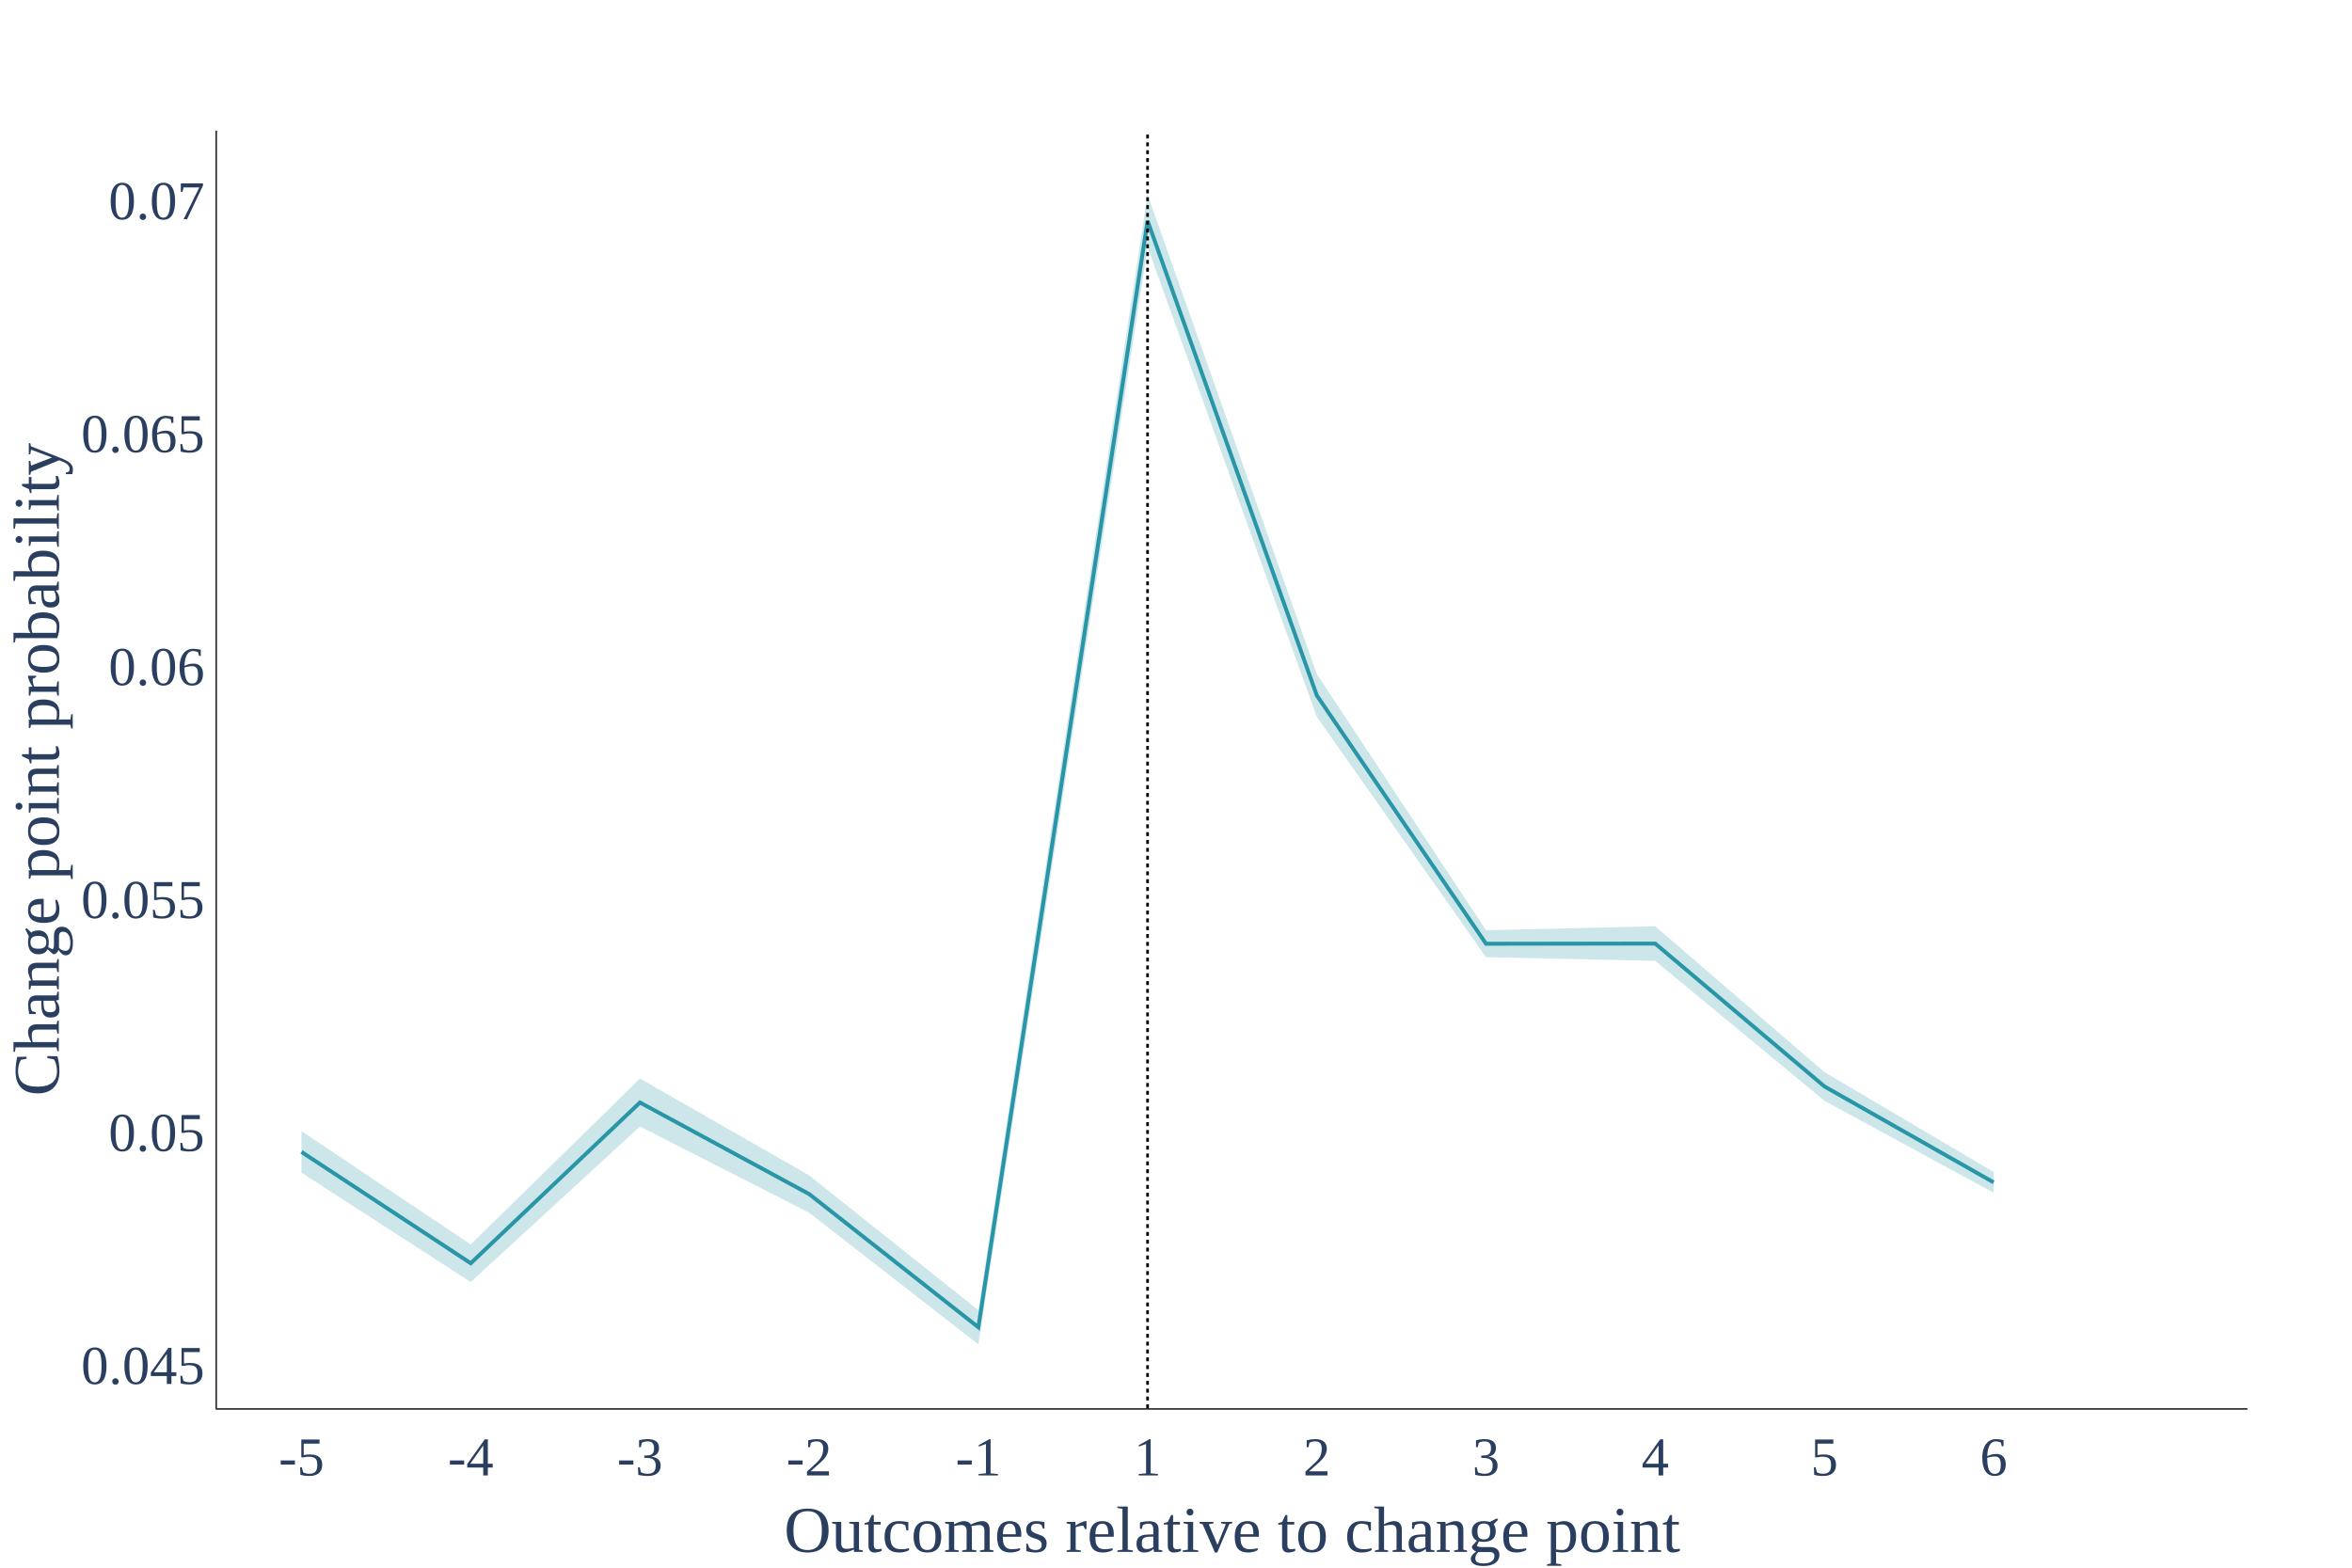
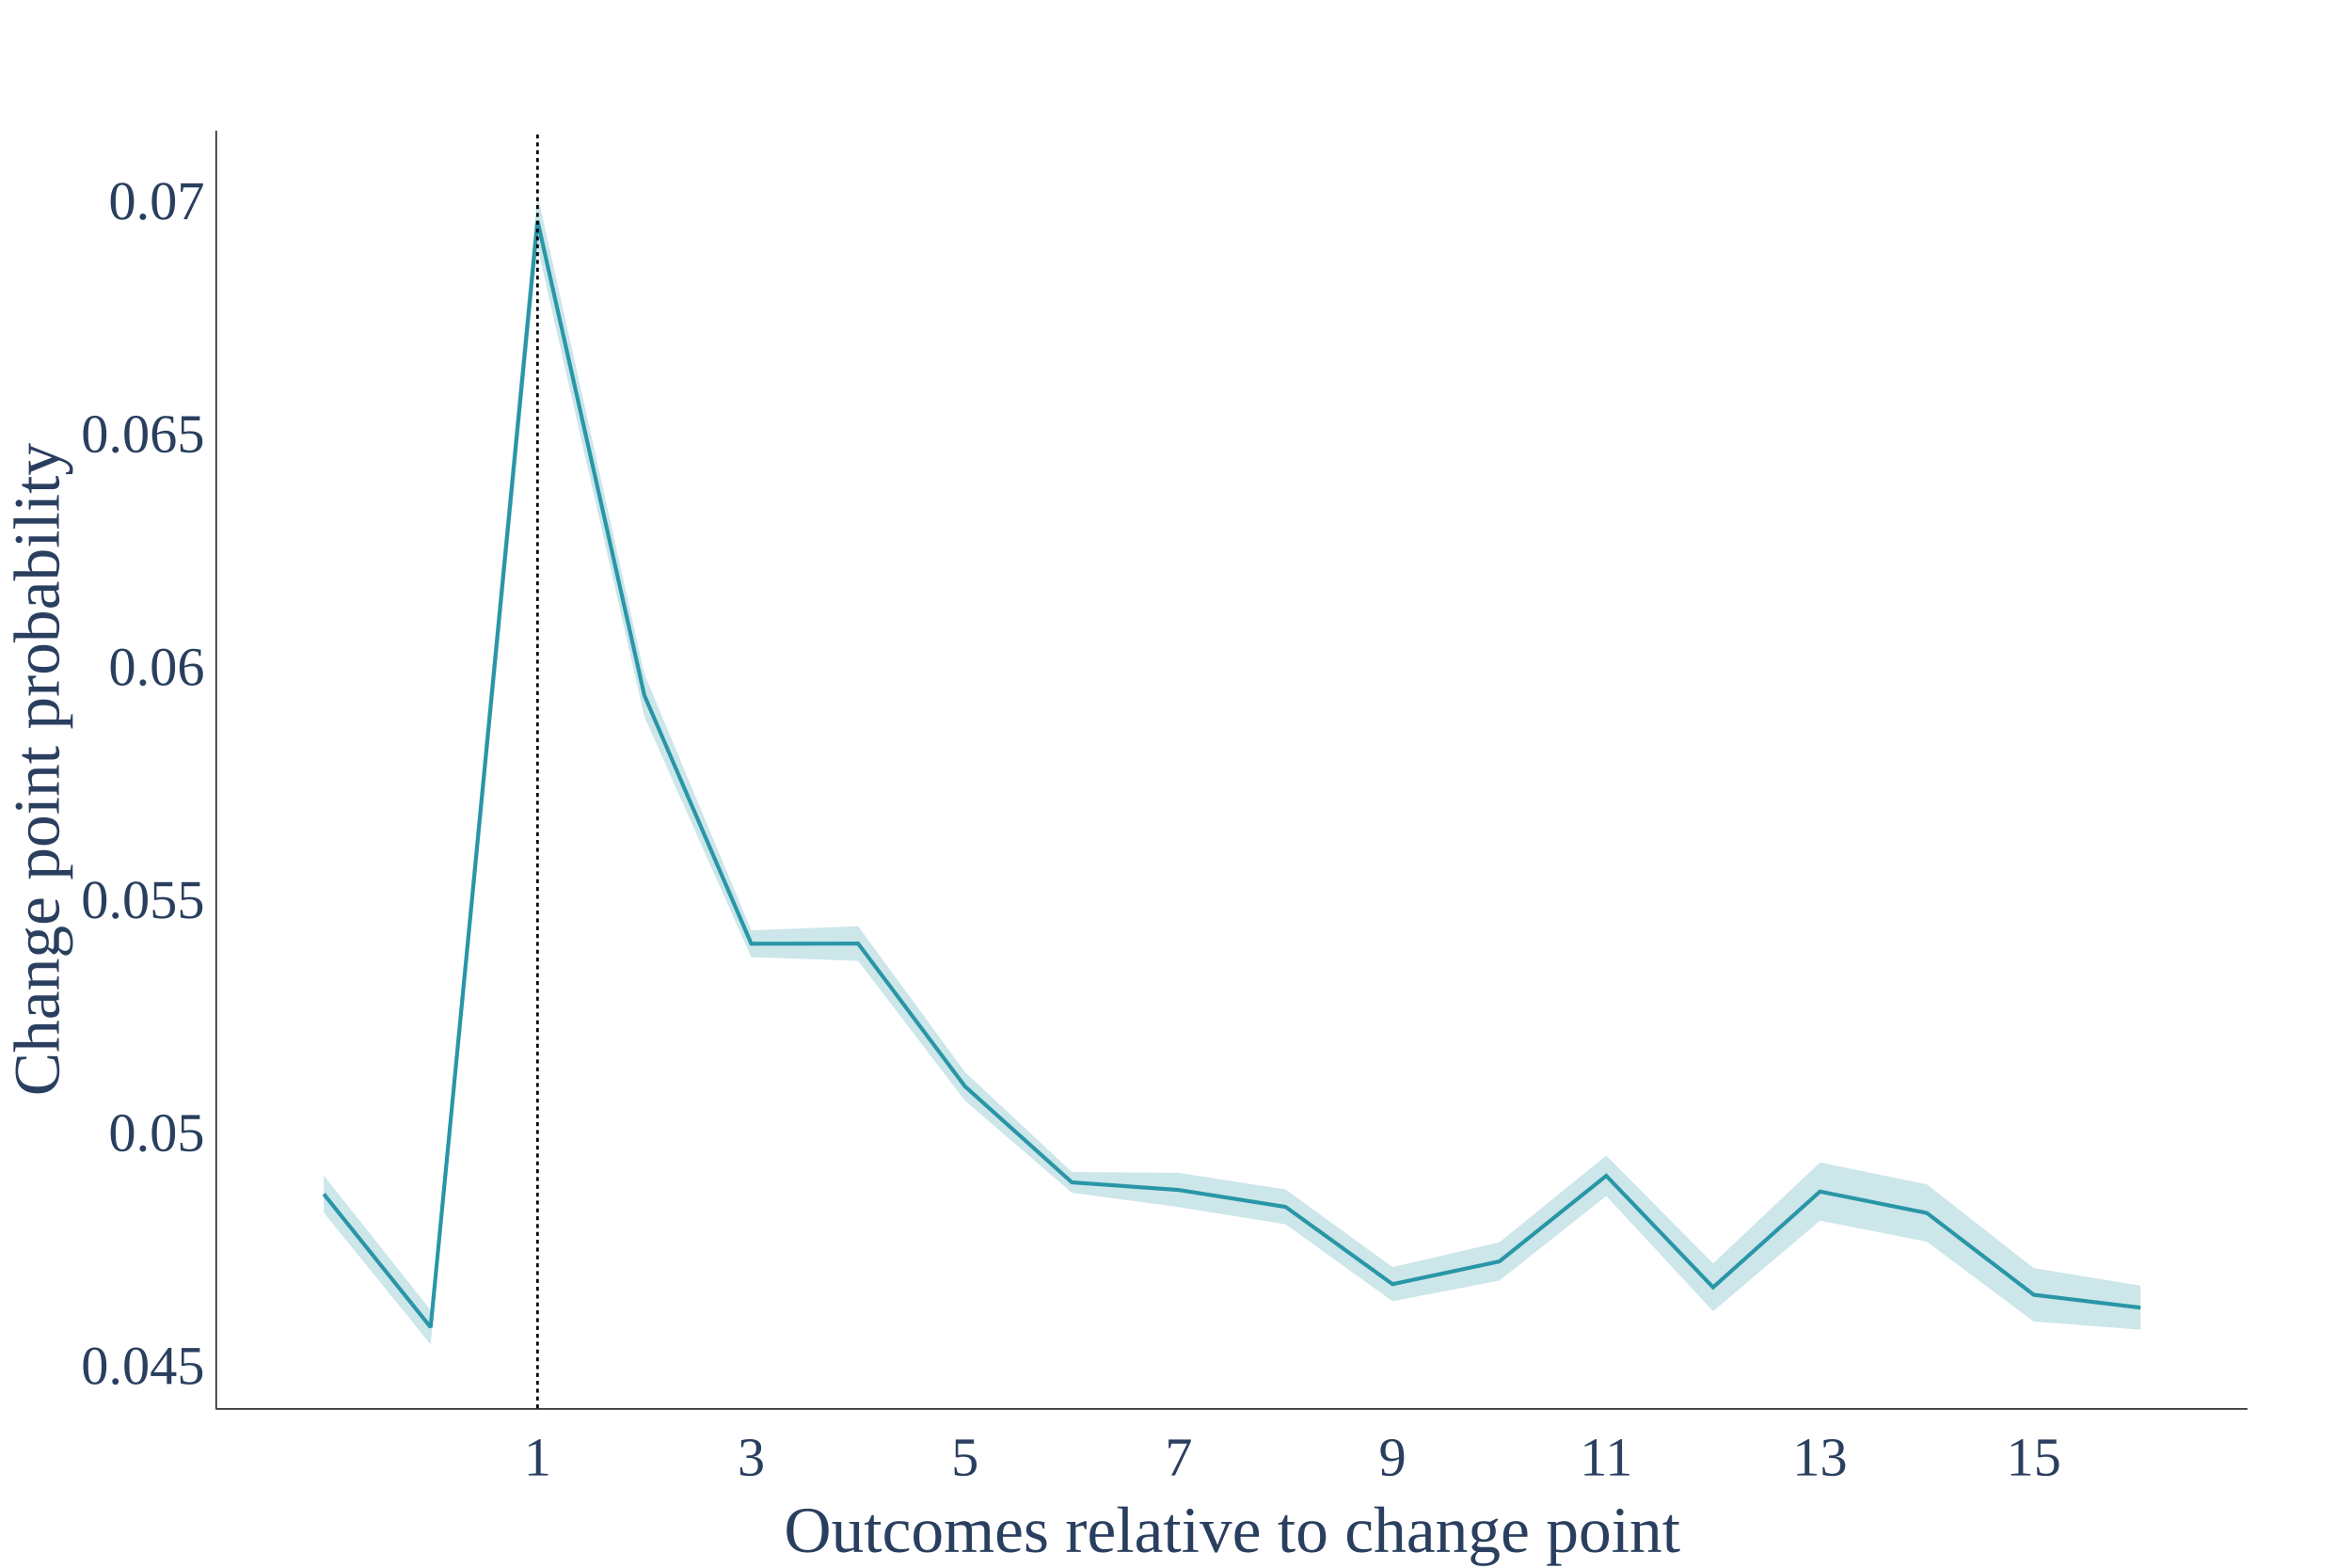
<svg xmlns="http://www.w3.org/2000/svg" class="main-svg" width="1800" height="1200" style="" viewBox="0 0 1800 1200">
  <rect x="0" y="0" width="1800" height="1200" style="fill: rgb(255, 255, 255); fill-opacity: 1;" />
-   <defs id="defs-8dd000">
+   <defs id="defs-6fd016">
    <g class="clips">
-       <clipPath id="clip8dd000xyplot" class="plotclip">
+       <clipPath id="clip6fd016xyplot" class="plotclip">
        <rect width="1554" height="978" />
      </clipPath>
-       <clipPath class="axesclip" id="clip8dd000x">
+       <clipPath class="axesclip" id="clip6fd016x">
        <rect x="166" y="0" width="1554" height="1200" />
      </clipPath>
-       <clipPath class="axesclip" id="clip8dd000y">
+       <clipPath class="axesclip" id="clip6fd016y">
        <rect x="0" y="100" width="1800" height="978" />
      </clipPath>
-       <clipPath class="axesclip" id="clip8dd000xy">
+       <clipPath class="axesclip" id="clip6fd016xy">
        <rect x="166" y="100" width="1554" height="978" />
      </clipPath>
    </g>
    <g class="gradients" />
    <g class="patterns" />
  </defs>
  <g class="bglayer">
    <rect class="bg" x="166" y="100" width="1554" height="978" style="fill: rgb(255, 255, 255); fill-opacity: 1; stroke-width: 0;" />
  </g>
  <g class="layer-below">
    <g class="imagelayer" />
    <g class="shapelayer" />
  </g>
  <g class="cartesianlayer">
    <g class="subplot xy">
      <g class="layer-subplot">
        <g class="shapelayer" />
        <g class="imagelayer" />
      </g>
      <g class="minor-gridlayer">
        <g class="x" />
        <g class="y" />
      </g>
      <g class="gridlayer">
        <g class="x">
-           <path class="xgrid crisp" transform="translate(230.75,0)" d="M0,100v978" style="stroke: rgb(255, 255, 255); stroke-opacity: 1; stroke-width: 1px;" />
-           <path class="xgrid crisp" transform="translate(360.25,0)" d="M0,100v978" style="stroke: rgb(255, 255, 255); stroke-opacity: 1; stroke-width: 1px;" />
-           <path class="xgrid crisp" transform="translate(489.75,0)" d="M0,100v978" style="stroke: rgb(255, 255, 255); stroke-opacity: 1; stroke-width: 1px;" />
-           <path class="xgrid crisp" transform="translate(619.25,0)" d="M0,100v978" style="stroke: rgb(255, 255, 255); stroke-opacity: 1; stroke-width: 1px;" />
-           <path class="xgrid crisp" transform="translate(748.75,0)" d="M0,100v978" style="stroke: rgb(255, 255, 255); stroke-opacity: 1; stroke-width: 1px;" />
-           <path class="xgrid crisp" transform="translate(1007.75,0)" d="M0,100v978" style="stroke: rgb(255, 255, 255); stroke-opacity: 1; stroke-width: 1px;" />
-           <path class="xgrid crisp" transform="translate(1137.25,0)" d="M0,100v978" style="stroke: rgb(255, 255, 255); stroke-opacity: 1; stroke-width: 1px;" />
-           <path class="xgrid crisp" transform="translate(1266.75,0)" d="M0,100v978" style="stroke: rgb(255, 255, 255); stroke-opacity: 1; stroke-width: 1px;" />
-           <path class="xgrid crisp" transform="translate(1396.25,0)" d="M0,100v978" style="stroke: rgb(255, 255, 255); stroke-opacity: 1; stroke-width: 1px;" />
-           <path class="xgrid crisp" transform="translate(1525.75,0)" d="M0,100v978" style="stroke: rgb(255, 255, 255); stroke-opacity: 1; stroke-width: 1px;" />
+           <path class="xgrid crisp" transform="translate(574.95,0)" d="M0,100v978" style="stroke: rgb(255, 255, 255); stroke-opacity: 1; stroke-width: 1px;" />
+           <path class="xgrid crisp" transform="translate(738.53,0)" d="M0,100v978" style="stroke: rgb(255, 255, 255); stroke-opacity: 1; stroke-width: 1px;" />
+           <path class="xgrid crisp" transform="translate(902.11,0)" d="M0,100v978" style="stroke: rgb(255, 255, 255); stroke-opacity: 1; stroke-width: 1px;" />
+           <path class="xgrid crisp" transform="translate(1065.68,0)" d="M0,100v978" style="stroke: rgb(255, 255, 255); stroke-opacity: 1; stroke-width: 1px;" />
+           <path class="xgrid crisp" transform="translate(1229.26,0)" d="M0,100v978" style="stroke: rgb(255, 255, 255); stroke-opacity: 1; stroke-width: 1px;" />
+           <path class="xgrid crisp" transform="translate(1392.84,0)" d="M0,100v978" style="stroke: rgb(255, 255, 255); stroke-opacity: 1; stroke-width: 1px;" />
+           <path class="xgrid crisp" transform="translate(1556.42,0)" d="M0,100v978" style="stroke: rgb(255, 255, 255); stroke-opacity: 1; stroke-width: 1px;" />
        </g>
        <g class="y">
          <path class="ygrid crisp" transform="translate(0,1044.65)" d="M166,0h1554" style="stroke: rgb(255, 255, 255); stroke-opacity: 1; stroke-width: 1px;" />
          <path class="ygrid crisp" transform="translate(0,866.34)" d="M166,0h1554" style="stroke: rgb(255, 255, 255); stroke-opacity: 1; stroke-width: 1px;" />
          <path class="ygrid crisp" transform="translate(0,688.04)" d="M166,0h1554" style="stroke: rgb(255, 255, 255); stroke-opacity: 1; stroke-width: 1px;" />
          <path class="ygrid crisp" transform="translate(0,509.73)" d="M166,0h1554" style="stroke: rgb(255, 255, 255); stroke-opacity: 1; stroke-width: 1px;" />
          <path class="ygrid crisp" transform="translate(0,331.43)" d="M166,0h1554" style="stroke: rgb(255, 255, 255); stroke-opacity: 1; stroke-width: 1px;" />
          <path class="ygrid crisp" transform="translate(0,153.13)" d="M166,0h1554" style="stroke: rgb(255, 255, 255); stroke-opacity: 1; stroke-width: 1px;" />
        </g>
      </g>
      <g class="zerolinelayer">
-         <path class="xzl zl crisp" transform="translate(878.25,0)" d="M0,100v978" style="stroke: rgb(255, 255, 255); stroke-opacity: 1; stroke-width: 2px;" />
+         <path class="xzl zl crisp" transform="translate(411.37,0)" d="M0,100v978" style="stroke: rgb(255, 255, 255); stroke-opacity: 1; stroke-width: 2px;" />
      </g>
      <g class="layer-between">
        <g class="shapelayer" />
        <g class="imagelayer" />
      </g>
      <path class="xlines-below" />
      <path class="ylines-below" />
      <g class="overlines-below" />
      <g class="xaxislayer-below" />
      <g class="yaxislayer-below" />
      <g class="overaxes-below" />
      <g class="overplot">
-         <g class="xy" transform="translate(166,100)" clip-path="url(#clip8dd000xyplot)">
+         <g class="xy" transform="translate(166,100)" clip-path="url(#clip6fd016xyplot)">
          <g class="scatterlayer mlayer">
-             <g class="trace scatter trace77a60c" style="stroke-miterlimit: 2; opacity: 1;">
+             <g class="trace scatter trace00b9e0" style="stroke-miterlimit: 2; opacity: 1;">
              <g class="fills">
                <g>
-                   <path class="js-fill" d="M64.75,797.67L194.25,881.35L323.75,762.27L453.25,828.28L582.75,929.1L712.25,89.22L841.75,448.67L971.25,632.68L1100.75,635.5L1230.25,742.59L1359.75,812.99L1359.75,797.12L1230.25,720.66L1100.75,609.03L971.25,612.08L841.75,415.92L712.25,48.9L582.75,902.87L453.25,799.72L323.75,725.57L194.25,852.59L64.75,765.87Z" style="fill: rgb(0, 130, 150); fill-opacity: 0.2; stroke-width: 0;" />
+                   <path class="js-fill" d="M81.79,828.28L163.58,929.1L245.37,89.22L327.16,448.67L408.95,632.68L490.74,635.5L572.53,742.59L654.32,812.99L736.11,824.03L817.89,837.16L899.68,896.03L981.47,880.21L1063.26,815.53L1145.05,903.73L1226.84,834.37L1308.63,850.47L1390.42,911.55L1472.21,917.87L1472.21,884.13L1390.42,870.66L1308.63,806.58L1226.84,789.8L1145.05,867.09L1063.26,784.5L981.47,850.94L899.68,869.9L817.89,810.52L736.11,797.77L654.32,797.12L572.53,720.66L490.74,609.03L408.95,612.08L327.16,415.92L245.37,48.9L163.58,902.87L81.79,799.72Z" style="fill: rgb(0, 130, 150); fill-opacity: 0.2; stroke-width: 0;" />
                </g>
              </g>
              <g class="errorbars" />
              <g class="lines">
-                 <path class="js-line" d="M64.75,797.67L194.25,881.35L323.75,762.27L453.25,828.28L582.75,929.1L712.25,89.22L841.75,448.67L971.25,632.68L1100.75,635.5L1230.25,742.59L1359.75,812.99L1359.75,797.12L1230.25,720.66L1100.75,609.03L971.25,612.08L841.75,415.92L712.25,48.9L582.75,902.87L453.25,799.72L323.75,725.57L194.25,852.59L64.75,765.87" style="vector-effect: none; fill: none; stroke: rgb(255, 255, 255); stroke-opacity: 0; stroke-width: 2px; opacity: 1;" />
+                 <path class="js-line" d="M81.79,828.28L163.58,929.1L245.37,89.22L327.16,448.67L408.95,632.68L490.74,635.5L572.53,742.59L654.32,812.99L736.11,824.03L817.89,837.16L899.68,896.03L981.47,880.21L1063.26,815.53L1145.05,903.73L1226.84,834.37L1308.63,850.47L1390.42,911.55L1472.21,917.87L1472.21,884.13L1390.42,870.66L1308.63,806.58L1226.84,789.8L1145.05,867.09L1063.26,784.5L981.47,850.94L899.68,869.9L817.89,810.52L736.11,797.77L654.32,797.12L572.53,720.66L490.74,609.03L408.95,612.08L327.16,415.92L245.37,48.9L163.58,902.87L81.79,799.72" style="vector-effect: none; fill: none; stroke: rgb(255, 255, 255); stroke-opacity: 0; stroke-width: 2px; opacity: 1;" />
              </g>
              <g class="points" />
              <g class="text" />
            </g>
-             <g class="trace scatter trace79b994" style="stroke-miterlimit: 2; opacity: 1;">
+             <g class="trace scatter tracee64eeb" style="stroke-miterlimit: 2; opacity: 1;">
              <g class="fills" />
              <g class="errorbars" />
              <g class="lines">
-                 <path class="js-line" d="M64.75,781.77L194.25,866.97L323.75,743.92L453.25,814L582.75,915.98L712.25,69.06L841.75,432.3L971.25,622.38L1100.75,622.27L1230.25,731.62L1359.75,805.06" style="vector-effect: none; fill: none; stroke: rgb(0, 130, 150); stroke-opacity: 0.8; stroke-width: 3px; opacity: 1;" />
+                 <path class="js-line" d="M81.79,814L163.58,915.98L245.37,69.06L327.16,432.3L408.95,622.38L490.74,622.27L572.53,731.62L654.32,805.06L736.11,810.9L817.89,823.84L899.68,882.96L981.47,865.57L1063.26,800.01L1145.05,885.41L1226.84,812.08L1308.63,828.52L1390.42,891.11L1472.21,901" style="vector-effect: none; fill: none; stroke: rgb(0, 130, 150); stroke-opacity: 0.8; stroke-width: 3px; opacity: 1;" />
              </g>
              <g class="points" />
              <g class="text" />
            </g>
          </g>
        </g>
      </g>
      <path class="xlines-above crisp" d="M165,1078.5H1720" style="fill: none; stroke-width: 1px; stroke: rgb(0, 0, 0); stroke-opacity: 1;" />
      <path class="ylines-above crisp" d="M165.5,100V1078" style="fill: none; stroke-width: 1px; stroke: rgb(0, 0, 0); stroke-opacity: 1;" />
      <g class="overlines-above" />
      <g class="xaxislayer-above">
        <g class="xtick">
-           <text text-anchor="middle" x="0" y="1129.4" transform="translate(230.75,0)" style="font-family: 'Times New Roman'; font-size: 42px; fill: rgb(42, 63, 95); fill-opacity: 1; white-space: pre; opacity: 1;">-5</text>
+           <text text-anchor="middle" x="0" y="1129.4" transform="translate(411.37,0)" style="font-family: 'Times New Roman'; font-size: 42px; fill: rgb(42, 63, 95); fill-opacity: 1; white-space: pre; opacity: 1;">1</text>
        </g>
        <g class="xtick">
-           <text text-anchor="middle" x="0" y="1129.4" style="font-family: 'Times New Roman'; font-size: 42px; fill: rgb(42, 63, 95); fill-opacity: 1; white-space: pre; opacity: 1;" transform="translate(360.25,0)">-4</text>
+           <text text-anchor="middle" x="0" y="1129.4" style="font-family: 'Times New Roman'; font-size: 42px; fill: rgb(42, 63, 95); fill-opacity: 1; white-space: pre; opacity: 1;" transform="translate(574.95,0)">3</text>
        </g>
        <g class="xtick">
-           <text text-anchor="middle" x="0" y="1129.4" style="font-family: 'Times New Roman'; font-size: 42px; fill: rgb(42, 63, 95); fill-opacity: 1; white-space: pre; opacity: 1;" transform="translate(489.75,0)">-3</text>
+           <text text-anchor="middle" x="0" y="1129.4" style="font-family: 'Times New Roman'; font-size: 42px; fill: rgb(42, 63, 95); fill-opacity: 1; white-space: pre; opacity: 1;" transform="translate(738.53,0)">5</text>
        </g>
        <g class="xtick">
-           <text text-anchor="middle" x="0" y="1129.4" style="font-family: 'Times New Roman'; font-size: 42px; fill: rgb(42, 63, 95); fill-opacity: 1; white-space: pre; opacity: 1;" transform="translate(619.25,0)">-2</text>
+           <text text-anchor="middle" x="0" y="1129.4" style="font-family: 'Times New Roman'; font-size: 42px; fill: rgb(42, 63, 95); fill-opacity: 1; white-space: pre; opacity: 1;" transform="translate(902.11,0)">7</text>
        </g>
        <g class="xtick">
-           <text text-anchor="middle" x="0" y="1129.4" style="font-family: 'Times New Roman'; font-size: 42px; fill: rgb(42, 63, 95); fill-opacity: 1; white-space: pre; opacity: 1;" transform="translate(748.75,0)">-1</text>
+           <text text-anchor="middle" x="0" y="1129.4" style="font-family: 'Times New Roman'; font-size: 42px; fill: rgb(42, 63, 95); fill-opacity: 1; white-space: pre; opacity: 1;" transform="translate(1065.68,0)">9</text>
        </g>
        <g class="xtick">
-           <text text-anchor="middle" x="0" y="1129.4" style="font-family: 'Times New Roman'; font-size: 42px; fill: rgb(42, 63, 95); fill-opacity: 1; white-space: pre; opacity: 1;" transform="translate(878.25,0)">1</text>
+           <text text-anchor="middle" x="0" y="1129.4" style="font-family: 'Times New Roman'; font-size: 42px; fill: rgb(42, 63, 95); fill-opacity: 1; white-space: pre; opacity: 1;" transform="translate(1229.26,0)">11</text>
        </g>
        <g class="xtick">
-           <text text-anchor="middle" x="0" y="1129.4" style="font-family: 'Times New Roman'; font-size: 42px; fill: rgb(42, 63, 95); fill-opacity: 1; white-space: pre; opacity: 1;" transform="translate(1007.75,0)">2</text>
+           <text text-anchor="middle" x="0" y="1129.4" style="font-family: 'Times New Roman'; font-size: 42px; fill: rgb(42, 63, 95); fill-opacity: 1; white-space: pre; opacity: 1;" transform="translate(1392.84,0)">13</text>
        </g>
        <g class="xtick">
-           <text text-anchor="middle" x="0" y="1129.4" style="font-family: 'Times New Roman'; font-size: 42px; fill: rgb(42, 63, 95); fill-opacity: 1; white-space: pre; opacity: 1;" transform="translate(1137.25,0)">3</text>
-         </g>
-         <g class="xtick">
-           <text text-anchor="middle" x="0" y="1129.4" style="font-family: 'Times New Roman'; font-size: 42px; fill: rgb(42, 63, 95); fill-opacity: 1; white-space: pre; opacity: 1;" transform="translate(1266.75,0)">4</text>
-         </g>
-         <g class="xtick">
-           <text text-anchor="middle" x="0" y="1129.4" style="font-family: 'Times New Roman'; font-size: 42px; fill: rgb(42, 63, 95); fill-opacity: 1; white-space: pre; opacity: 1;" transform="translate(1396.25,0)">5</text>
-         </g>
-         <g class="xtick">
-           <text text-anchor="middle" x="0" y="1129.4" style="font-family: 'Times New Roman'; font-size: 42px; fill: rgb(42, 63, 95); fill-opacity: 1; white-space: pre; opacity: 1;" transform="translate(1525.75,0)">6</text>
+           <text text-anchor="middle" x="0" y="1129.4" style="font-family: 'Times New Roman'; font-size: 42px; fill: rgb(42, 63, 95); fill-opacity: 1; white-space: pre; opacity: 1;" transform="translate(1556.42,0)">15</text>
        </g>
      </g>
      <g class="yaxislayer-above">
        <g class="ytick">
          <text text-anchor="end" x="156.6" y="14.7" transform="translate(0,1044.65)" style="font-family: 'Times New Roman'; font-size: 42px; fill: rgb(42, 63, 95); fill-opacity: 1; white-space: pre; opacity: 1;">0.045</text>
        </g>
        <g class="ytick">
          <text text-anchor="end" x="156.6" y="14.7" style="font-family: 'Times New Roman'; font-size: 42px; fill: rgb(42, 63, 95); fill-opacity: 1; white-space: pre; opacity: 1;" transform="translate(0,866.34)">0.05</text>
        </g>
        <g class="ytick">
          <text text-anchor="end" x="156.6" y="14.7" style="font-family: 'Times New Roman'; font-size: 42px; fill: rgb(42, 63, 95); fill-opacity: 1; white-space: pre; opacity: 1;" transform="translate(0,688.04)">0.055</text>
        </g>
        <g class="ytick">
          <text text-anchor="end" x="156.6" y="14.7" style="font-family: 'Times New Roman'; font-size: 42px; fill: rgb(42, 63, 95); fill-opacity: 1; white-space: pre; opacity: 1;" transform="translate(0,509.73)">0.06</text>
        </g>
        <g class="ytick">
          <text text-anchor="end" x="156.6" y="14.7" style="font-family: 'Times New Roman'; font-size: 42px; fill: rgb(42, 63, 95); fill-opacity: 1; white-space: pre; opacity: 1;" transform="translate(0,331.43)">0.065</text>
        </g>
        <g class="ytick">
          <text text-anchor="end" x="156.6" y="14.7" style="font-family: 'Times New Roman'; font-size: 42px; fill: rgb(42, 63, 95); fill-opacity: 1; white-space: pre; opacity: 1;" transform="translate(0,153.13)">0.07</text>
        </g>
      </g>
      <g class="overaxes-above" />
    </g>
  </g>
  <g class="polarlayer" />
  <g class="smithlayer" />
  <g class="ternarylayer" />
  <g class="geolayer" />
  <g class="funnelarealayer" />
  <g class="pielayer" />
  <g class="iciclelayer" />
  <g class="treemaplayer" />
  <g class="sunburstlayer" />
  <g class="glimages" />
-   <defs id="topdefs-8dd000">
+   <defs id="topdefs-6fd016">
    <g class="clips" />
  </defs>
  <g class="layer-above">
    <g class="imagelayer" />
    <g class="shapelayer">
-       <g class="shape-group" data-index="0" clip-path="url(#clip8dd000x)">
-         <path data-index="0" fill-rule="evenodd" d="M878.25,1078L878.25,100" style="opacity: 1; stroke: rgb(0, 0, 0); stroke-opacity: 1; fill: rgb(0, 0, 0); fill-opacity: 0; stroke-dasharray: 3px, 3px; stroke-width: 2px;" />
+       <g class="shape-group" data-index="0" clip-path="url(#clip6fd016x)">
+         <path data-index="0" fill-rule="evenodd" d="M411.37,1078L411.37,100" style="opacity: 1; stroke: rgb(0, 0, 0); stroke-opacity: 1; fill: rgb(0, 0, 0); fill-opacity: 0; stroke-dasharray: 3px, 3px; stroke-width: 2px;" />
      </g>
    </g>
  </g>
  <g class="infolayer">
    <g class="g-gtitle" />
    <g class="g-xtitle">
      <text class="xtitle" x="943" y="1187.906" text-anchor="middle" style="opacity: 1; font-family: 'Times New Roman'; font-size: 50px; fill: rgb(42, 63, 95); fill-opacity: 1; white-space: pre;">Outcomes relative to change point</text>
    </g>
    <g class="g-ytitle" transform="translate(14.90625,0)">
      <text class="ytitle" transform="rotate(-90,30.09375,589)" x="30.094" y="589" text-anchor="middle" style="opacity: 1; font-family: 'Times New Roman'; font-size: 50px; fill: rgb(42, 63, 95); fill-opacity: 1; white-space: pre;">Change point probability</text>
    </g>
  </g>
</svg>
